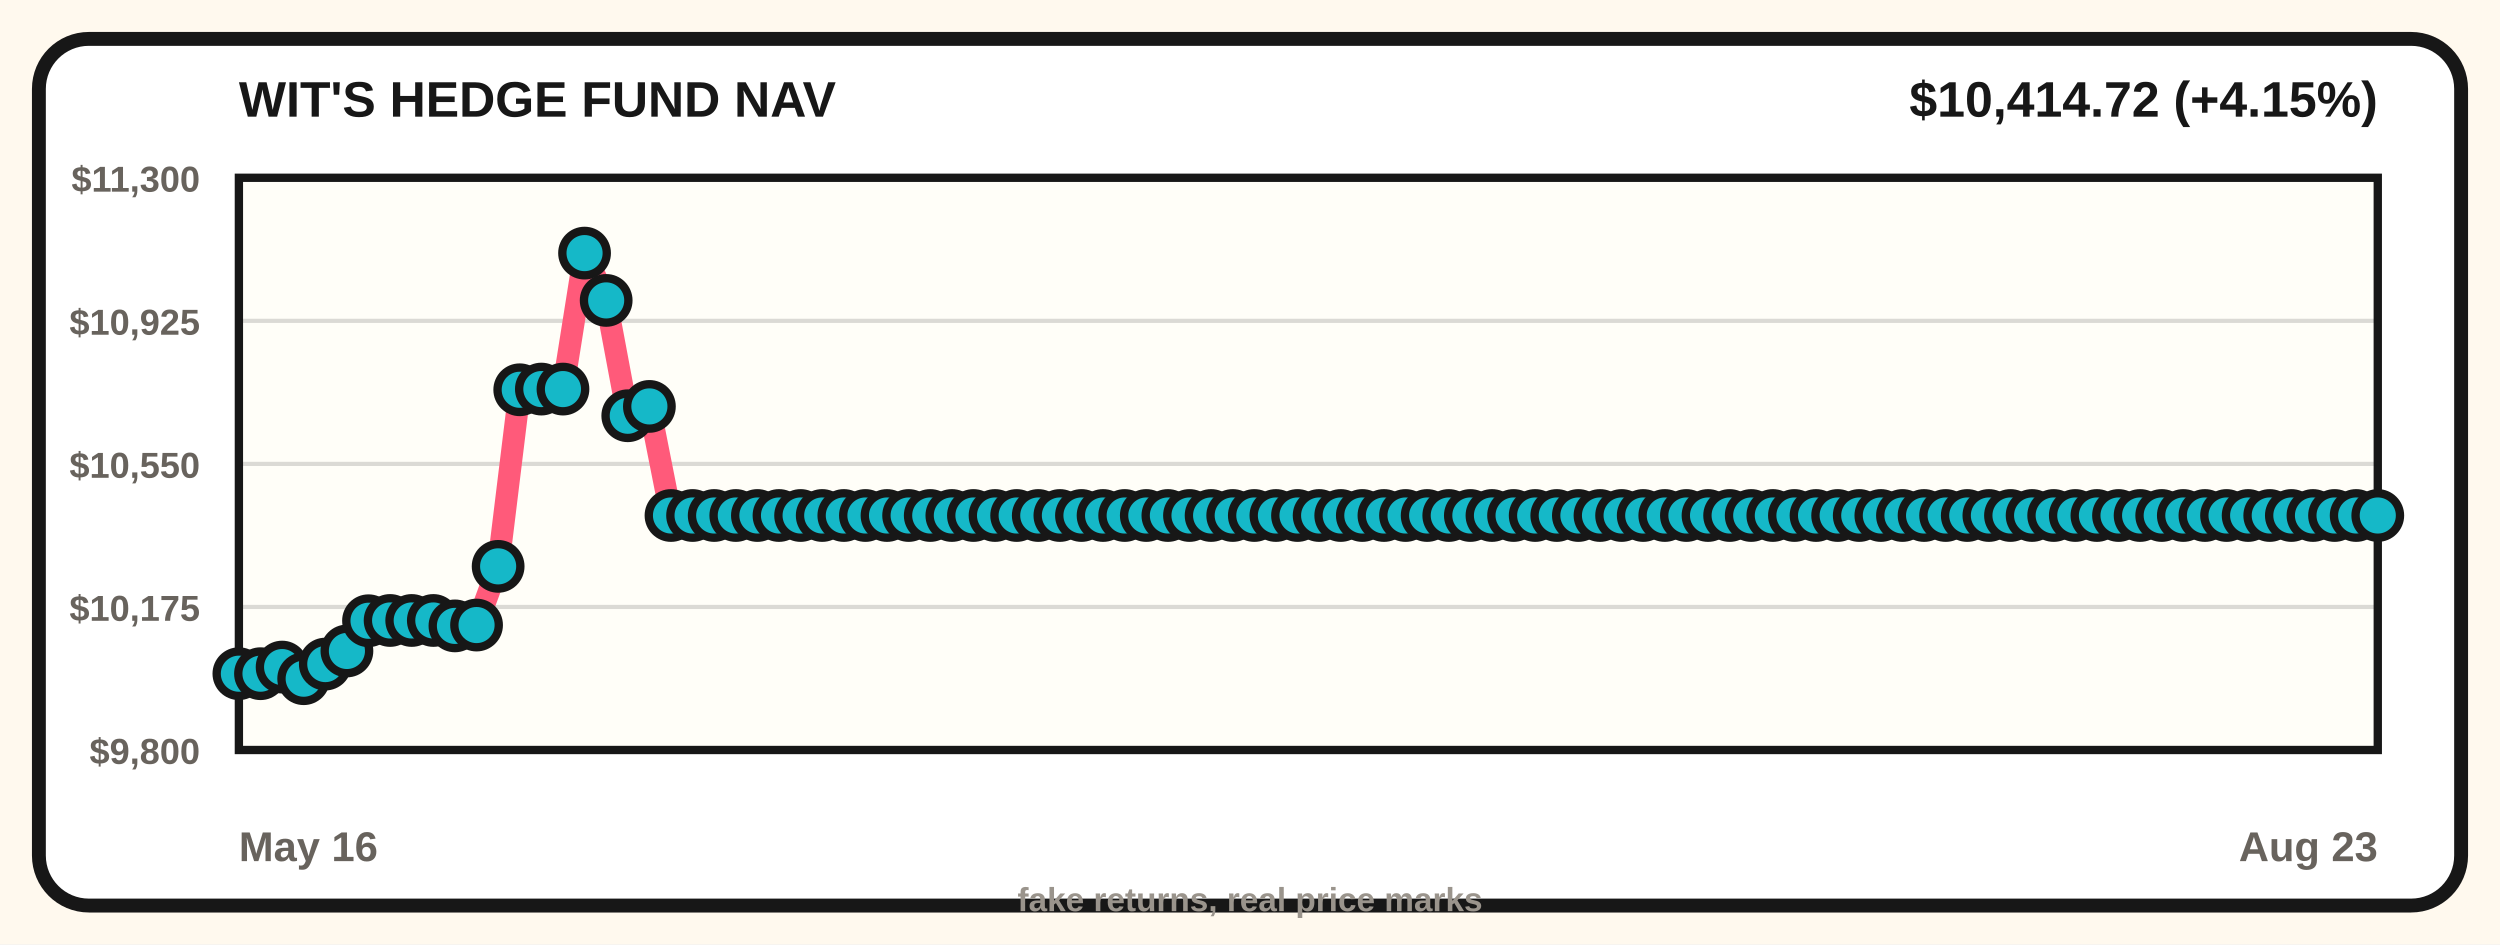
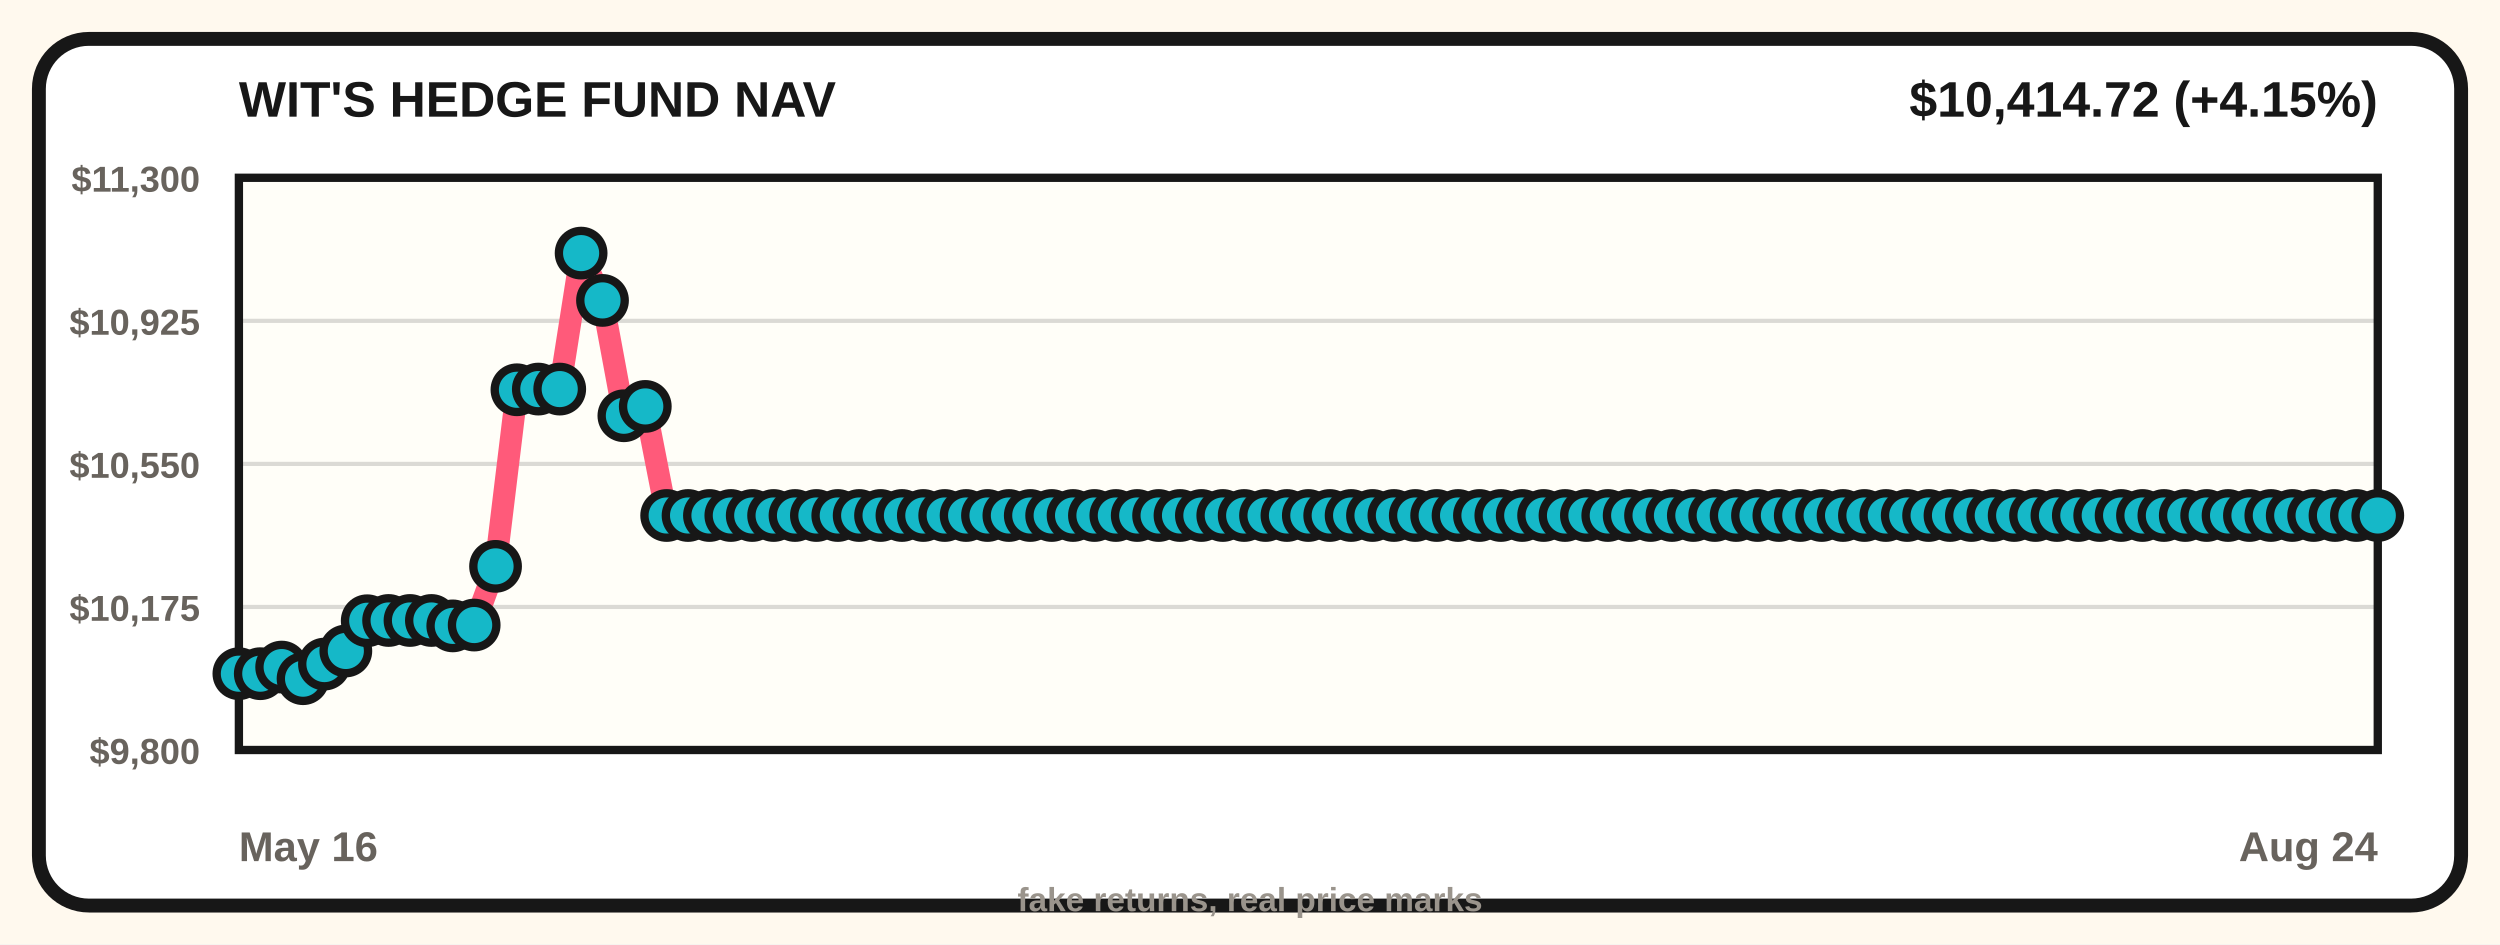
<svg xmlns="http://www.w3.org/2000/svg" width="900" height="340" viewBox="0 0 900 340" role="img" aria-label="Wit's Hedge Fund fake NAV chart">
  <rect width="900" height="340" fill="#fff9ee" />
  <rect x="14" y="14" width="872" height="312" rx="18" fill="#ffffff" stroke="#171717" stroke-width="5" />
  <rect x="86" y="64" width="770" height="206" fill="#fffef8" stroke="#171717" stroke-width="3" />
  <line x1="86" y1="270" x2="856" y2="270" stroke="#171717" stroke-width="1.5" opacity="0.16" />
  <text x="72" y="275" text-anchor="end" font-family="Arial, sans-serif" font-size="13" font-weight="800" fill="#68635d">$9,800</text>
  <line x1="86" y1="218.5" x2="856" y2="218.5" stroke="#171717" stroke-width="1.5" opacity="0.16" />
  <text x="72" y="223.5" text-anchor="end" font-family="Arial, sans-serif" font-size="13" font-weight="800" fill="#68635d">$10,175</text>
  <line x1="86" y1="167" x2="856" y2="167" stroke="#171717" stroke-width="1.5" opacity="0.16" />
  <text x="72" y="172" text-anchor="end" font-family="Arial, sans-serif" font-size="13" font-weight="800" fill="#68635d">$10,550</text>
  <line x1="86" y1="115.5" x2="856" y2="115.5" stroke="#171717" stroke-width="1.5" opacity="0.16" />
  <text x="72" y="120.5" text-anchor="end" font-family="Arial, sans-serif" font-size="13" font-weight="800" fill="#68635d">$10,925</text>
  <line x1="86" y1="64" x2="856" y2="64" stroke="#171717" stroke-width="1.5" opacity="0.16" />
  <text x="72" y="69" text-anchor="end" font-family="Arial, sans-serif" font-size="13" font-weight="800" fill="#68635d">$11,300</text>
-   <polyline points="86,242.53 93.78,242.53 101.56,240.15 109.33,244.33 117.11,239.07 124.89,234.35 132.67,223.47 140.44,223.37 148.22,223.37 156,223.37 163.78,225.32 171.56,225.02 179.33,203.89 187.11,140.32 194.89,140.07 202.67,140.07 210.44,91.12 218.22,108.15 226,149.67 233.78,146.31 241.56,185.58 249.33,185.58 257.11,185.58 264.89,185.58 272.67,185.58 280.44,185.58 288.22,185.58 296,185.58 303.78,185.58 311.56,185.58 319.33,185.58 327.11,185.58 334.89,185.58 342.67,185.58 350.44,185.58 358.22,185.58 366,185.58 373.78,185.58 381.56,185.58 389.33,185.58 397.11,185.58 404.89,185.58 412.67,185.58 420.44,185.58 428.22,185.58 436,185.58 443.78,185.58 451.56,185.58 459.33,185.58 467.11,185.58 474.89,185.58 482.67,185.58 490.44,185.58 498.22,185.58 506,185.58 513.78,185.58 521.56,185.58 529.33,185.58 537.11,185.58 544.89,185.58 552.67,185.58 560.44,185.58 568.22,185.58 576,185.58 583.78,185.58 591.56,185.58 599.33,185.58 607.11,185.58 614.89,185.58 622.67,185.58 630.44,185.58 638.22,185.58 646,185.58 653.78,185.58 661.56,185.58 669.33,185.58 677.11,185.58 684.89,185.58 692.67,185.58 700.44,185.58 708.22,185.58 716,185.58 723.78,185.58 731.56,185.58 739.33,185.58 747.11,185.58 754.89,185.58 762.67,185.58 770.44,185.58 778.22,185.58 786,185.58 793.78,185.58 801.56,185.58 809.33,185.58 817.11,185.58 824.89,185.58 832.67,185.58 840.44,185.58 848.22,185.58 856,185.58" fill="none" stroke="#ff5a7a" stroke-width="8" stroke-linecap="round" stroke-linejoin="round" />
+   <polyline points="86,242.53 93.7,242.53 101.4,240.15 109.1,244.33 116.8,239.07 124.5,234.35 132.2,223.47 139.9,223.37 147.6,223.37 155.3,223.37 163,225.32 170.7,225.02 178.4,203.89 186.1,140.32 193.8,140.07 201.5,140.07 209.2,91.12 216.9,108.15 224.6,149.67 232.3,146.31 240,185.58 247.7,185.58 255.4,185.58 263.1,185.58 270.8,185.58 278.5,185.58 286.2,185.58 293.9,185.58 301.6,185.58 309.3,185.58 317,185.58 324.7,185.58 332.4,185.58 340.1,185.58 347.8,185.58 355.5,185.58 363.2,185.58 370.9,185.58 378.6,185.58 386.3,185.58 394,185.58 401.7,185.58 409.4,185.58 417.1,185.58 424.8,185.58 432.5,185.58 440.2,185.58 447.9,185.58 455.6,185.58 463.3,185.58 471,185.58 478.7,185.58 486.4,185.58 494.1,185.58 501.8,185.58 509.5,185.58 517.2,185.58 524.9,185.58 532.6,185.58 540.3,185.58 548,185.58 555.7,185.58 563.4,185.58 571.1,185.58 578.8,185.58 586.5,185.58 594.2,185.58 601.9,185.58 609.6,185.58 617.3,185.58 625,185.58 632.7,185.58 640.4,185.58 648.1,185.58 655.8,185.58 663.5,185.58 671.2,185.58 678.9,185.58 686.6,185.58 694.3,185.58 702,185.58 709.7,185.58 717.4,185.58 725.1,185.58 732.8,185.58 740.5,185.58 748.2,185.58 755.9,185.58 763.6,185.58 771.3,185.58 779,185.58 786.7,185.58 794.4,185.58 802.1,185.58 809.8,185.58 817.5,185.58 825.2,185.58 832.9,185.58 840.6,185.58 848.3,185.58 856,185.58" fill="none" stroke="#ff5a7a" stroke-width="8" stroke-linecap="round" stroke-linejoin="round" />
  <circle cx="86" cy="242.53" r="8" fill="#15b8c8" stroke="#171717" stroke-width="3" />
-   <circle cx="93.78" cy="242.53" r="8" fill="#15b8c8" stroke="#171717" stroke-width="3" />
-   <circle cx="101.56" cy="240.15" r="8" fill="#15b8c8" stroke="#171717" stroke-width="3" />
-   <circle cx="109.33" cy="244.33" r="8" fill="#15b8c8" stroke="#171717" stroke-width="3" />
-   <circle cx="117.11" cy="239.07" r="8" fill="#15b8c8" stroke="#171717" stroke-width="3" />
-   <circle cx="124.89" cy="234.35" r="8" fill="#15b8c8" stroke="#171717" stroke-width="3" />
-   <circle cx="132.67" cy="223.47" r="8" fill="#15b8c8" stroke="#171717" stroke-width="3" />
-   <circle cx="140.44" cy="223.37" r="8" fill="#15b8c8" stroke="#171717" stroke-width="3" />
-   <circle cx="148.22" cy="223.37" r="8" fill="#15b8c8" stroke="#171717" stroke-width="3" />
-   <circle cx="156" cy="223.37" r="8" fill="#15b8c8" stroke="#171717" stroke-width="3" />
-   <circle cx="163.78" cy="225.32" r="8" fill="#15b8c8" stroke="#171717" stroke-width="3" />
-   <circle cx="171.56" cy="225.02" r="8" fill="#15b8c8" stroke="#171717" stroke-width="3" />
-   <circle cx="179.33" cy="203.89" r="8" fill="#15b8c8" stroke="#171717" stroke-width="3" />
-   <circle cx="187.11" cy="140.32" r="8" fill="#15b8c8" stroke="#171717" stroke-width="3" />
-   <circle cx="194.89" cy="140.07" r="8" fill="#15b8c8" stroke="#171717" stroke-width="3" />
-   <circle cx="202.67" cy="140.07" r="8" fill="#15b8c8" stroke="#171717" stroke-width="3" />
-   <circle cx="210.44" cy="91.12" r="8" fill="#15b8c8" stroke="#171717" stroke-width="3" />
-   <circle cx="218.22" cy="108.15" r="8" fill="#15b8c8" stroke="#171717" stroke-width="3" />
-   <circle cx="226" cy="149.67" r="8" fill="#15b8c8" stroke="#171717" stroke-width="3" />
-   <circle cx="233.78" cy="146.31" r="8" fill="#15b8c8" stroke="#171717" stroke-width="3" />
-   <circle cx="241.56" cy="185.58" r="8" fill="#15b8c8" stroke="#171717" stroke-width="3" />
-   <circle cx="249.33" cy="185.58" r="8" fill="#15b8c8" stroke="#171717" stroke-width="3" />
-   <circle cx="257.11" cy="185.58" r="8" fill="#15b8c8" stroke="#171717" stroke-width="3" />
-   <circle cx="264.89" cy="185.58" r="8" fill="#15b8c8" stroke="#171717" stroke-width="3" />
-   <circle cx="272.67" cy="185.58" r="8" fill="#15b8c8" stroke="#171717" stroke-width="3" />
-   <circle cx="280.44" cy="185.58" r="8" fill="#15b8c8" stroke="#171717" stroke-width="3" />
-   <circle cx="288.22" cy="185.58" r="8" fill="#15b8c8" stroke="#171717" stroke-width="3" />
-   <circle cx="296" cy="185.58" r="8" fill="#15b8c8" stroke="#171717" stroke-width="3" />
-   <circle cx="303.78" cy="185.58" r="8" fill="#15b8c8" stroke="#171717" stroke-width="3" />
-   <circle cx="311.56" cy="185.58" r="8" fill="#15b8c8" stroke="#171717" stroke-width="3" />
-   <circle cx="319.33" cy="185.58" r="8" fill="#15b8c8" stroke="#171717" stroke-width="3" />
-   <circle cx="327.11" cy="185.58" r="8" fill="#15b8c8" stroke="#171717" stroke-width="3" />
-   <circle cx="334.89" cy="185.58" r="8" fill="#15b8c8" stroke="#171717" stroke-width="3" />
-   <circle cx="342.67" cy="185.58" r="8" fill="#15b8c8" stroke="#171717" stroke-width="3" />
-   <circle cx="350.44" cy="185.58" r="8" fill="#15b8c8" stroke="#171717" stroke-width="3" />
-   <circle cx="358.22" cy="185.58" r="8" fill="#15b8c8" stroke="#171717" stroke-width="3" />
-   <circle cx="366" cy="185.58" r="8" fill="#15b8c8" stroke="#171717" stroke-width="3" />
-   <circle cx="373.78" cy="185.58" r="8" fill="#15b8c8" stroke="#171717" stroke-width="3" />
-   <circle cx="381.56" cy="185.58" r="8" fill="#15b8c8" stroke="#171717" stroke-width="3" />
-   <circle cx="389.33" cy="185.58" r="8" fill="#15b8c8" stroke="#171717" stroke-width="3" />
-   <circle cx="397.11" cy="185.58" r="8" fill="#15b8c8" stroke="#171717" stroke-width="3" />
-   <circle cx="404.89" cy="185.58" r="8" fill="#15b8c8" stroke="#171717" stroke-width="3" />
-   <circle cx="412.67" cy="185.58" r="8" fill="#15b8c8" stroke="#171717" stroke-width="3" />
-   <circle cx="420.44" cy="185.58" r="8" fill="#15b8c8" stroke="#171717" stroke-width="3" />
-   <circle cx="428.22" cy="185.58" r="8" fill="#15b8c8" stroke="#171717" stroke-width="3" />
-   <circle cx="436" cy="185.58" r="8" fill="#15b8c8" stroke="#171717" stroke-width="3" />
-   <circle cx="443.78" cy="185.58" r="8" fill="#15b8c8" stroke="#171717" stroke-width="3" />
-   <circle cx="451.56" cy="185.58" r="8" fill="#15b8c8" stroke="#171717" stroke-width="3" />
-   <circle cx="459.33" cy="185.58" r="8" fill="#15b8c8" stroke="#171717" stroke-width="3" />
-   <circle cx="467.11" cy="185.58" r="8" fill="#15b8c8" stroke="#171717" stroke-width="3" />
-   <circle cx="474.89" cy="185.58" r="8" fill="#15b8c8" stroke="#171717" stroke-width="3" />
-   <circle cx="482.67" cy="185.58" r="8" fill="#15b8c8" stroke="#171717" stroke-width="3" />
-   <circle cx="490.44" cy="185.58" r="8" fill="#15b8c8" stroke="#171717" stroke-width="3" />
-   <circle cx="498.22" cy="185.58" r="8" fill="#15b8c8" stroke="#171717" stroke-width="3" />
-   <circle cx="506" cy="185.58" r="8" fill="#15b8c8" stroke="#171717" stroke-width="3" />
-   <circle cx="513.78" cy="185.58" r="8" fill="#15b8c8" stroke="#171717" stroke-width="3" />
-   <circle cx="521.56" cy="185.58" r="8" fill="#15b8c8" stroke="#171717" stroke-width="3" />
-   <circle cx="529.33" cy="185.58" r="8" fill="#15b8c8" stroke="#171717" stroke-width="3" />
-   <circle cx="537.11" cy="185.58" r="8" fill="#15b8c8" stroke="#171717" stroke-width="3" />
-   <circle cx="544.89" cy="185.58" r="8" fill="#15b8c8" stroke="#171717" stroke-width="3" />
-   <circle cx="552.67" cy="185.58" r="8" fill="#15b8c8" stroke="#171717" stroke-width="3" />
-   <circle cx="560.44" cy="185.58" r="8" fill="#15b8c8" stroke="#171717" stroke-width="3" />
-   <circle cx="568.22" cy="185.58" r="8" fill="#15b8c8" stroke="#171717" stroke-width="3" />
-   <circle cx="576" cy="185.58" r="8" fill="#15b8c8" stroke="#171717" stroke-width="3" />
-   <circle cx="583.78" cy="185.58" r="8" fill="#15b8c8" stroke="#171717" stroke-width="3" />
-   <circle cx="591.56" cy="185.58" r="8" fill="#15b8c8" stroke="#171717" stroke-width="3" />
-   <circle cx="599.33" cy="185.58" r="8" fill="#15b8c8" stroke="#171717" stroke-width="3" />
-   <circle cx="607.11" cy="185.58" r="8" fill="#15b8c8" stroke="#171717" stroke-width="3" />
-   <circle cx="614.89" cy="185.58" r="8" fill="#15b8c8" stroke="#171717" stroke-width="3" />
-   <circle cx="622.67" cy="185.58" r="8" fill="#15b8c8" stroke="#171717" stroke-width="3" />
-   <circle cx="630.44" cy="185.58" r="8" fill="#15b8c8" stroke="#171717" stroke-width="3" />
-   <circle cx="638.22" cy="185.58" r="8" fill="#15b8c8" stroke="#171717" stroke-width="3" />
-   <circle cx="646" cy="185.58" r="8" fill="#15b8c8" stroke="#171717" stroke-width="3" />
-   <circle cx="653.78" cy="185.58" r="8" fill="#15b8c8" stroke="#171717" stroke-width="3" />
-   <circle cx="661.56" cy="185.58" r="8" fill="#15b8c8" stroke="#171717" stroke-width="3" />
-   <circle cx="669.33" cy="185.58" r="8" fill="#15b8c8" stroke="#171717" stroke-width="3" />
-   <circle cx="677.11" cy="185.58" r="8" fill="#15b8c8" stroke="#171717" stroke-width="3" />
-   <circle cx="684.89" cy="185.58" r="8" fill="#15b8c8" stroke="#171717" stroke-width="3" />
-   <circle cx="692.67" cy="185.58" r="8" fill="#15b8c8" stroke="#171717" stroke-width="3" />
-   <circle cx="700.44" cy="185.58" r="8" fill="#15b8c8" stroke="#171717" stroke-width="3" />
-   <circle cx="708.22" cy="185.58" r="8" fill="#15b8c8" stroke="#171717" stroke-width="3" />
-   <circle cx="716" cy="185.58" r="8" fill="#15b8c8" stroke="#171717" stroke-width="3" />
-   <circle cx="723.78" cy="185.58" r="8" fill="#15b8c8" stroke="#171717" stroke-width="3" />
-   <circle cx="731.56" cy="185.58" r="8" fill="#15b8c8" stroke="#171717" stroke-width="3" />
-   <circle cx="739.33" cy="185.58" r="8" fill="#15b8c8" stroke="#171717" stroke-width="3" />
-   <circle cx="747.11" cy="185.58" r="8" fill="#15b8c8" stroke="#171717" stroke-width="3" />
-   <circle cx="754.89" cy="185.58" r="8" fill="#15b8c8" stroke="#171717" stroke-width="3" />
-   <circle cx="762.67" cy="185.58" r="8" fill="#15b8c8" stroke="#171717" stroke-width="3" />
-   <circle cx="770.44" cy="185.58" r="8" fill="#15b8c8" stroke="#171717" stroke-width="3" />
-   <circle cx="778.22" cy="185.58" r="8" fill="#15b8c8" stroke="#171717" stroke-width="3" />
-   <circle cx="786" cy="185.58" r="8" fill="#15b8c8" stroke="#171717" stroke-width="3" />
-   <circle cx="793.78" cy="185.58" r="8" fill="#15b8c8" stroke="#171717" stroke-width="3" />
-   <circle cx="801.56" cy="185.58" r="8" fill="#15b8c8" stroke="#171717" stroke-width="3" />
-   <circle cx="809.33" cy="185.58" r="8" fill="#15b8c8" stroke="#171717" stroke-width="3" />
-   <circle cx="817.11" cy="185.58" r="8" fill="#15b8c8" stroke="#171717" stroke-width="3" />
-   <circle cx="824.89" cy="185.58" r="8" fill="#15b8c8" stroke="#171717" stroke-width="3" />
-   <circle cx="832.67" cy="185.58" r="8" fill="#15b8c8" stroke="#171717" stroke-width="3" />
-   <circle cx="840.44" cy="185.58" r="8" fill="#15b8c8" stroke="#171717" stroke-width="3" />
-   <circle cx="848.22" cy="185.58" r="8" fill="#15b8c8" stroke="#171717" stroke-width="3" />
+   <circle cx="93.7" cy="242.53" r="8" fill="#15b8c8" stroke="#171717" stroke-width="3" />
+   <circle cx="101.4" cy="240.15" r="8" fill="#15b8c8" stroke="#171717" stroke-width="3" />
+   <circle cx="109.1" cy="244.33" r="8" fill="#15b8c8" stroke="#171717" stroke-width="3" />
+   <circle cx="116.8" cy="239.07" r="8" fill="#15b8c8" stroke="#171717" stroke-width="3" />
+   <circle cx="124.5" cy="234.35" r="8" fill="#15b8c8" stroke="#171717" stroke-width="3" />
+   <circle cx="132.2" cy="223.47" r="8" fill="#15b8c8" stroke="#171717" stroke-width="3" />
+   <circle cx="139.9" cy="223.37" r="8" fill="#15b8c8" stroke="#171717" stroke-width="3" />
+   <circle cx="147.6" cy="223.37" r="8" fill="#15b8c8" stroke="#171717" stroke-width="3" />
+   <circle cx="155.3" cy="223.37" r="8" fill="#15b8c8" stroke="#171717" stroke-width="3" />
+   <circle cx="163" cy="225.32" r="8" fill="#15b8c8" stroke="#171717" stroke-width="3" />
+   <circle cx="170.7" cy="225.02" r="8" fill="#15b8c8" stroke="#171717" stroke-width="3" />
+   <circle cx="178.4" cy="203.89" r="8" fill="#15b8c8" stroke="#171717" stroke-width="3" />
+   <circle cx="186.1" cy="140.32" r="8" fill="#15b8c8" stroke="#171717" stroke-width="3" />
+   <circle cx="193.8" cy="140.07" r="8" fill="#15b8c8" stroke="#171717" stroke-width="3" />
+   <circle cx="201.5" cy="140.07" r="8" fill="#15b8c8" stroke="#171717" stroke-width="3" />
+   <circle cx="209.2" cy="91.12" r="8" fill="#15b8c8" stroke="#171717" stroke-width="3" />
+   <circle cx="216.9" cy="108.15" r="8" fill="#15b8c8" stroke="#171717" stroke-width="3" />
+   <circle cx="224.6" cy="149.67" r="8" fill="#15b8c8" stroke="#171717" stroke-width="3" />
+   <circle cx="232.3" cy="146.31" r="8" fill="#15b8c8" stroke="#171717" stroke-width="3" />
+   <circle cx="240" cy="185.58" r="8" fill="#15b8c8" stroke="#171717" stroke-width="3" />
+   <circle cx="247.7" cy="185.58" r="8" fill="#15b8c8" stroke="#171717" stroke-width="3" />
+   <circle cx="255.4" cy="185.58" r="8" fill="#15b8c8" stroke="#171717" stroke-width="3" />
+   <circle cx="263.1" cy="185.58" r="8" fill="#15b8c8" stroke="#171717" stroke-width="3" />
+   <circle cx="270.8" cy="185.58" r="8" fill="#15b8c8" stroke="#171717" stroke-width="3" />
+   <circle cx="278.5" cy="185.58" r="8" fill="#15b8c8" stroke="#171717" stroke-width="3" />
+   <circle cx="286.2" cy="185.58" r="8" fill="#15b8c8" stroke="#171717" stroke-width="3" />
+   <circle cx="293.9" cy="185.58" r="8" fill="#15b8c8" stroke="#171717" stroke-width="3" />
+   <circle cx="301.6" cy="185.58" r="8" fill="#15b8c8" stroke="#171717" stroke-width="3" />
+   <circle cx="309.3" cy="185.58" r="8" fill="#15b8c8" stroke="#171717" stroke-width="3" />
+   <circle cx="317" cy="185.58" r="8" fill="#15b8c8" stroke="#171717" stroke-width="3" />
+   <circle cx="324.7" cy="185.58" r="8" fill="#15b8c8" stroke="#171717" stroke-width="3" />
+   <circle cx="332.4" cy="185.58" r="8" fill="#15b8c8" stroke="#171717" stroke-width="3" />
+   <circle cx="340.1" cy="185.58" r="8" fill="#15b8c8" stroke="#171717" stroke-width="3" />
+   <circle cx="347.8" cy="185.58" r="8" fill="#15b8c8" stroke="#171717" stroke-width="3" />
+   <circle cx="355.5" cy="185.58" r="8" fill="#15b8c8" stroke="#171717" stroke-width="3" />
+   <circle cx="363.2" cy="185.58" r="8" fill="#15b8c8" stroke="#171717" stroke-width="3" />
+   <circle cx="370.9" cy="185.58" r="8" fill="#15b8c8" stroke="#171717" stroke-width="3" />
+   <circle cx="378.6" cy="185.58" r="8" fill="#15b8c8" stroke="#171717" stroke-width="3" />
+   <circle cx="386.3" cy="185.58" r="8" fill="#15b8c8" stroke="#171717" stroke-width="3" />
+   <circle cx="394" cy="185.58" r="8" fill="#15b8c8" stroke="#171717" stroke-width="3" />
+   <circle cx="401.7" cy="185.58" r="8" fill="#15b8c8" stroke="#171717" stroke-width="3" />
+   <circle cx="409.4" cy="185.58" r="8" fill="#15b8c8" stroke="#171717" stroke-width="3" />
+   <circle cx="417.1" cy="185.58" r="8" fill="#15b8c8" stroke="#171717" stroke-width="3" />
+   <circle cx="424.8" cy="185.58" r="8" fill="#15b8c8" stroke="#171717" stroke-width="3" />
+   <circle cx="432.5" cy="185.58" r="8" fill="#15b8c8" stroke="#171717" stroke-width="3" />
+   <circle cx="440.2" cy="185.58" r="8" fill="#15b8c8" stroke="#171717" stroke-width="3" />
+   <circle cx="447.9" cy="185.58" r="8" fill="#15b8c8" stroke="#171717" stroke-width="3" />
+   <circle cx="455.6" cy="185.58" r="8" fill="#15b8c8" stroke="#171717" stroke-width="3" />
+   <circle cx="463.3" cy="185.58" r="8" fill="#15b8c8" stroke="#171717" stroke-width="3" />
+   <circle cx="471" cy="185.58" r="8" fill="#15b8c8" stroke="#171717" stroke-width="3" />
+   <circle cx="478.7" cy="185.58" r="8" fill="#15b8c8" stroke="#171717" stroke-width="3" />
+   <circle cx="486.4" cy="185.58" r="8" fill="#15b8c8" stroke="#171717" stroke-width="3" />
+   <circle cx="494.1" cy="185.58" r="8" fill="#15b8c8" stroke="#171717" stroke-width="3" />
+   <circle cx="501.8" cy="185.58" r="8" fill="#15b8c8" stroke="#171717" stroke-width="3" />
+   <circle cx="509.5" cy="185.58" r="8" fill="#15b8c8" stroke="#171717" stroke-width="3" />
+   <circle cx="517.2" cy="185.58" r="8" fill="#15b8c8" stroke="#171717" stroke-width="3" />
+   <circle cx="524.9" cy="185.58" r="8" fill="#15b8c8" stroke="#171717" stroke-width="3" />
+   <circle cx="532.6" cy="185.58" r="8" fill="#15b8c8" stroke="#171717" stroke-width="3" />
+   <circle cx="540.3" cy="185.58" r="8" fill="#15b8c8" stroke="#171717" stroke-width="3" />
+   <circle cx="548" cy="185.58" r="8" fill="#15b8c8" stroke="#171717" stroke-width="3" />
+   <circle cx="555.7" cy="185.58" r="8" fill="#15b8c8" stroke="#171717" stroke-width="3" />
+   <circle cx="563.4" cy="185.58" r="8" fill="#15b8c8" stroke="#171717" stroke-width="3" />
+   <circle cx="571.1" cy="185.58" r="8" fill="#15b8c8" stroke="#171717" stroke-width="3" />
+   <circle cx="578.8" cy="185.58" r="8" fill="#15b8c8" stroke="#171717" stroke-width="3" />
+   <circle cx="586.5" cy="185.58" r="8" fill="#15b8c8" stroke="#171717" stroke-width="3" />
+   <circle cx="594.2" cy="185.58" r="8" fill="#15b8c8" stroke="#171717" stroke-width="3" />
+   <circle cx="601.9" cy="185.58" r="8" fill="#15b8c8" stroke="#171717" stroke-width="3" />
+   <circle cx="609.6" cy="185.58" r="8" fill="#15b8c8" stroke="#171717" stroke-width="3" />
+   <circle cx="617.3" cy="185.58" r="8" fill="#15b8c8" stroke="#171717" stroke-width="3" />
+   <circle cx="625" cy="185.58" r="8" fill="#15b8c8" stroke="#171717" stroke-width="3" />
+   <circle cx="632.7" cy="185.58" r="8" fill="#15b8c8" stroke="#171717" stroke-width="3" />
+   <circle cx="640.4" cy="185.58" r="8" fill="#15b8c8" stroke="#171717" stroke-width="3" />
+   <circle cx="648.1" cy="185.58" r="8" fill="#15b8c8" stroke="#171717" stroke-width="3" />
+   <circle cx="655.8" cy="185.58" r="8" fill="#15b8c8" stroke="#171717" stroke-width="3" />
+   <circle cx="663.5" cy="185.58" r="8" fill="#15b8c8" stroke="#171717" stroke-width="3" />
+   <circle cx="671.2" cy="185.58" r="8" fill="#15b8c8" stroke="#171717" stroke-width="3" />
+   <circle cx="678.9" cy="185.58" r="8" fill="#15b8c8" stroke="#171717" stroke-width="3" />
+   <circle cx="686.6" cy="185.58" r="8" fill="#15b8c8" stroke="#171717" stroke-width="3" />
+   <circle cx="694.3" cy="185.58" r="8" fill="#15b8c8" stroke="#171717" stroke-width="3" />
+   <circle cx="702" cy="185.58" r="8" fill="#15b8c8" stroke="#171717" stroke-width="3" />
+   <circle cx="709.7" cy="185.58" r="8" fill="#15b8c8" stroke="#171717" stroke-width="3" />
+   <circle cx="717.4" cy="185.58" r="8" fill="#15b8c8" stroke="#171717" stroke-width="3" />
+   <circle cx="725.1" cy="185.58" r="8" fill="#15b8c8" stroke="#171717" stroke-width="3" />
+   <circle cx="732.8" cy="185.58" r="8" fill="#15b8c8" stroke="#171717" stroke-width="3" />
+   <circle cx="740.5" cy="185.58" r="8" fill="#15b8c8" stroke="#171717" stroke-width="3" />
+   <circle cx="748.2" cy="185.58" r="8" fill="#15b8c8" stroke="#171717" stroke-width="3" />
+   <circle cx="755.9" cy="185.58" r="8" fill="#15b8c8" stroke="#171717" stroke-width="3" />
+   <circle cx="763.6" cy="185.58" r="8" fill="#15b8c8" stroke="#171717" stroke-width="3" />
+   <circle cx="771.3" cy="185.58" r="8" fill="#15b8c8" stroke="#171717" stroke-width="3" />
+   <circle cx="779" cy="185.58" r="8" fill="#15b8c8" stroke="#171717" stroke-width="3" />
+   <circle cx="786.7" cy="185.58" r="8" fill="#15b8c8" stroke="#171717" stroke-width="3" />
+   <circle cx="794.4" cy="185.58" r="8" fill="#15b8c8" stroke="#171717" stroke-width="3" />
+   <circle cx="802.1" cy="185.58" r="8" fill="#15b8c8" stroke="#171717" stroke-width="3" />
+   <circle cx="809.8" cy="185.58" r="8" fill="#15b8c8" stroke="#171717" stroke-width="3" />
+   <circle cx="817.5" cy="185.58" r="8" fill="#15b8c8" stroke="#171717" stroke-width="3" />
+   <circle cx="825.2" cy="185.58" r="8" fill="#15b8c8" stroke="#171717" stroke-width="3" />
+   <circle cx="832.9" cy="185.58" r="8" fill="#15b8c8" stroke="#171717" stroke-width="3" />
+   <circle cx="840.6" cy="185.58" r="8" fill="#15b8c8" stroke="#171717" stroke-width="3" />
+   <circle cx="848.3" cy="185.58" r="8" fill="#15b8c8" stroke="#171717" stroke-width="3" />
  <circle cx="856" cy="185.58" r="8" fill="#15b8c8" stroke="#171717" stroke-width="3" />
  <text x="86" y="42" font-family="Arial, sans-serif" font-size="18" font-weight="900" fill="#171717">WIT'S HEDGE FUND NAV</text>
  <text x="856" y="42" text-anchor="end" font-family="Arial, sans-serif" font-size="18" font-weight="900" fill="#171717">$10,414.72 (+4.15%)</text>
  <text x="86" y="310" text-anchor="start" font-family="Arial, sans-serif" font-size="15" font-weight="900" fill="#68635d">May 16</text>
-   <text x="856" y="310" text-anchor="end" font-family="Arial, sans-serif" font-size="15" font-weight="900" fill="#68635d">Aug 23</text>
+   <text x="856" y="310" text-anchor="end" font-family="Arial, sans-serif" font-size="15" font-weight="900" fill="#68635d">Aug 24</text>
  <text x="450" y="328" text-anchor="middle" font-family="Arial, sans-serif" font-size="12" font-weight="800" fill="#9a948c">fake returns, real price marks</text>
</svg>
